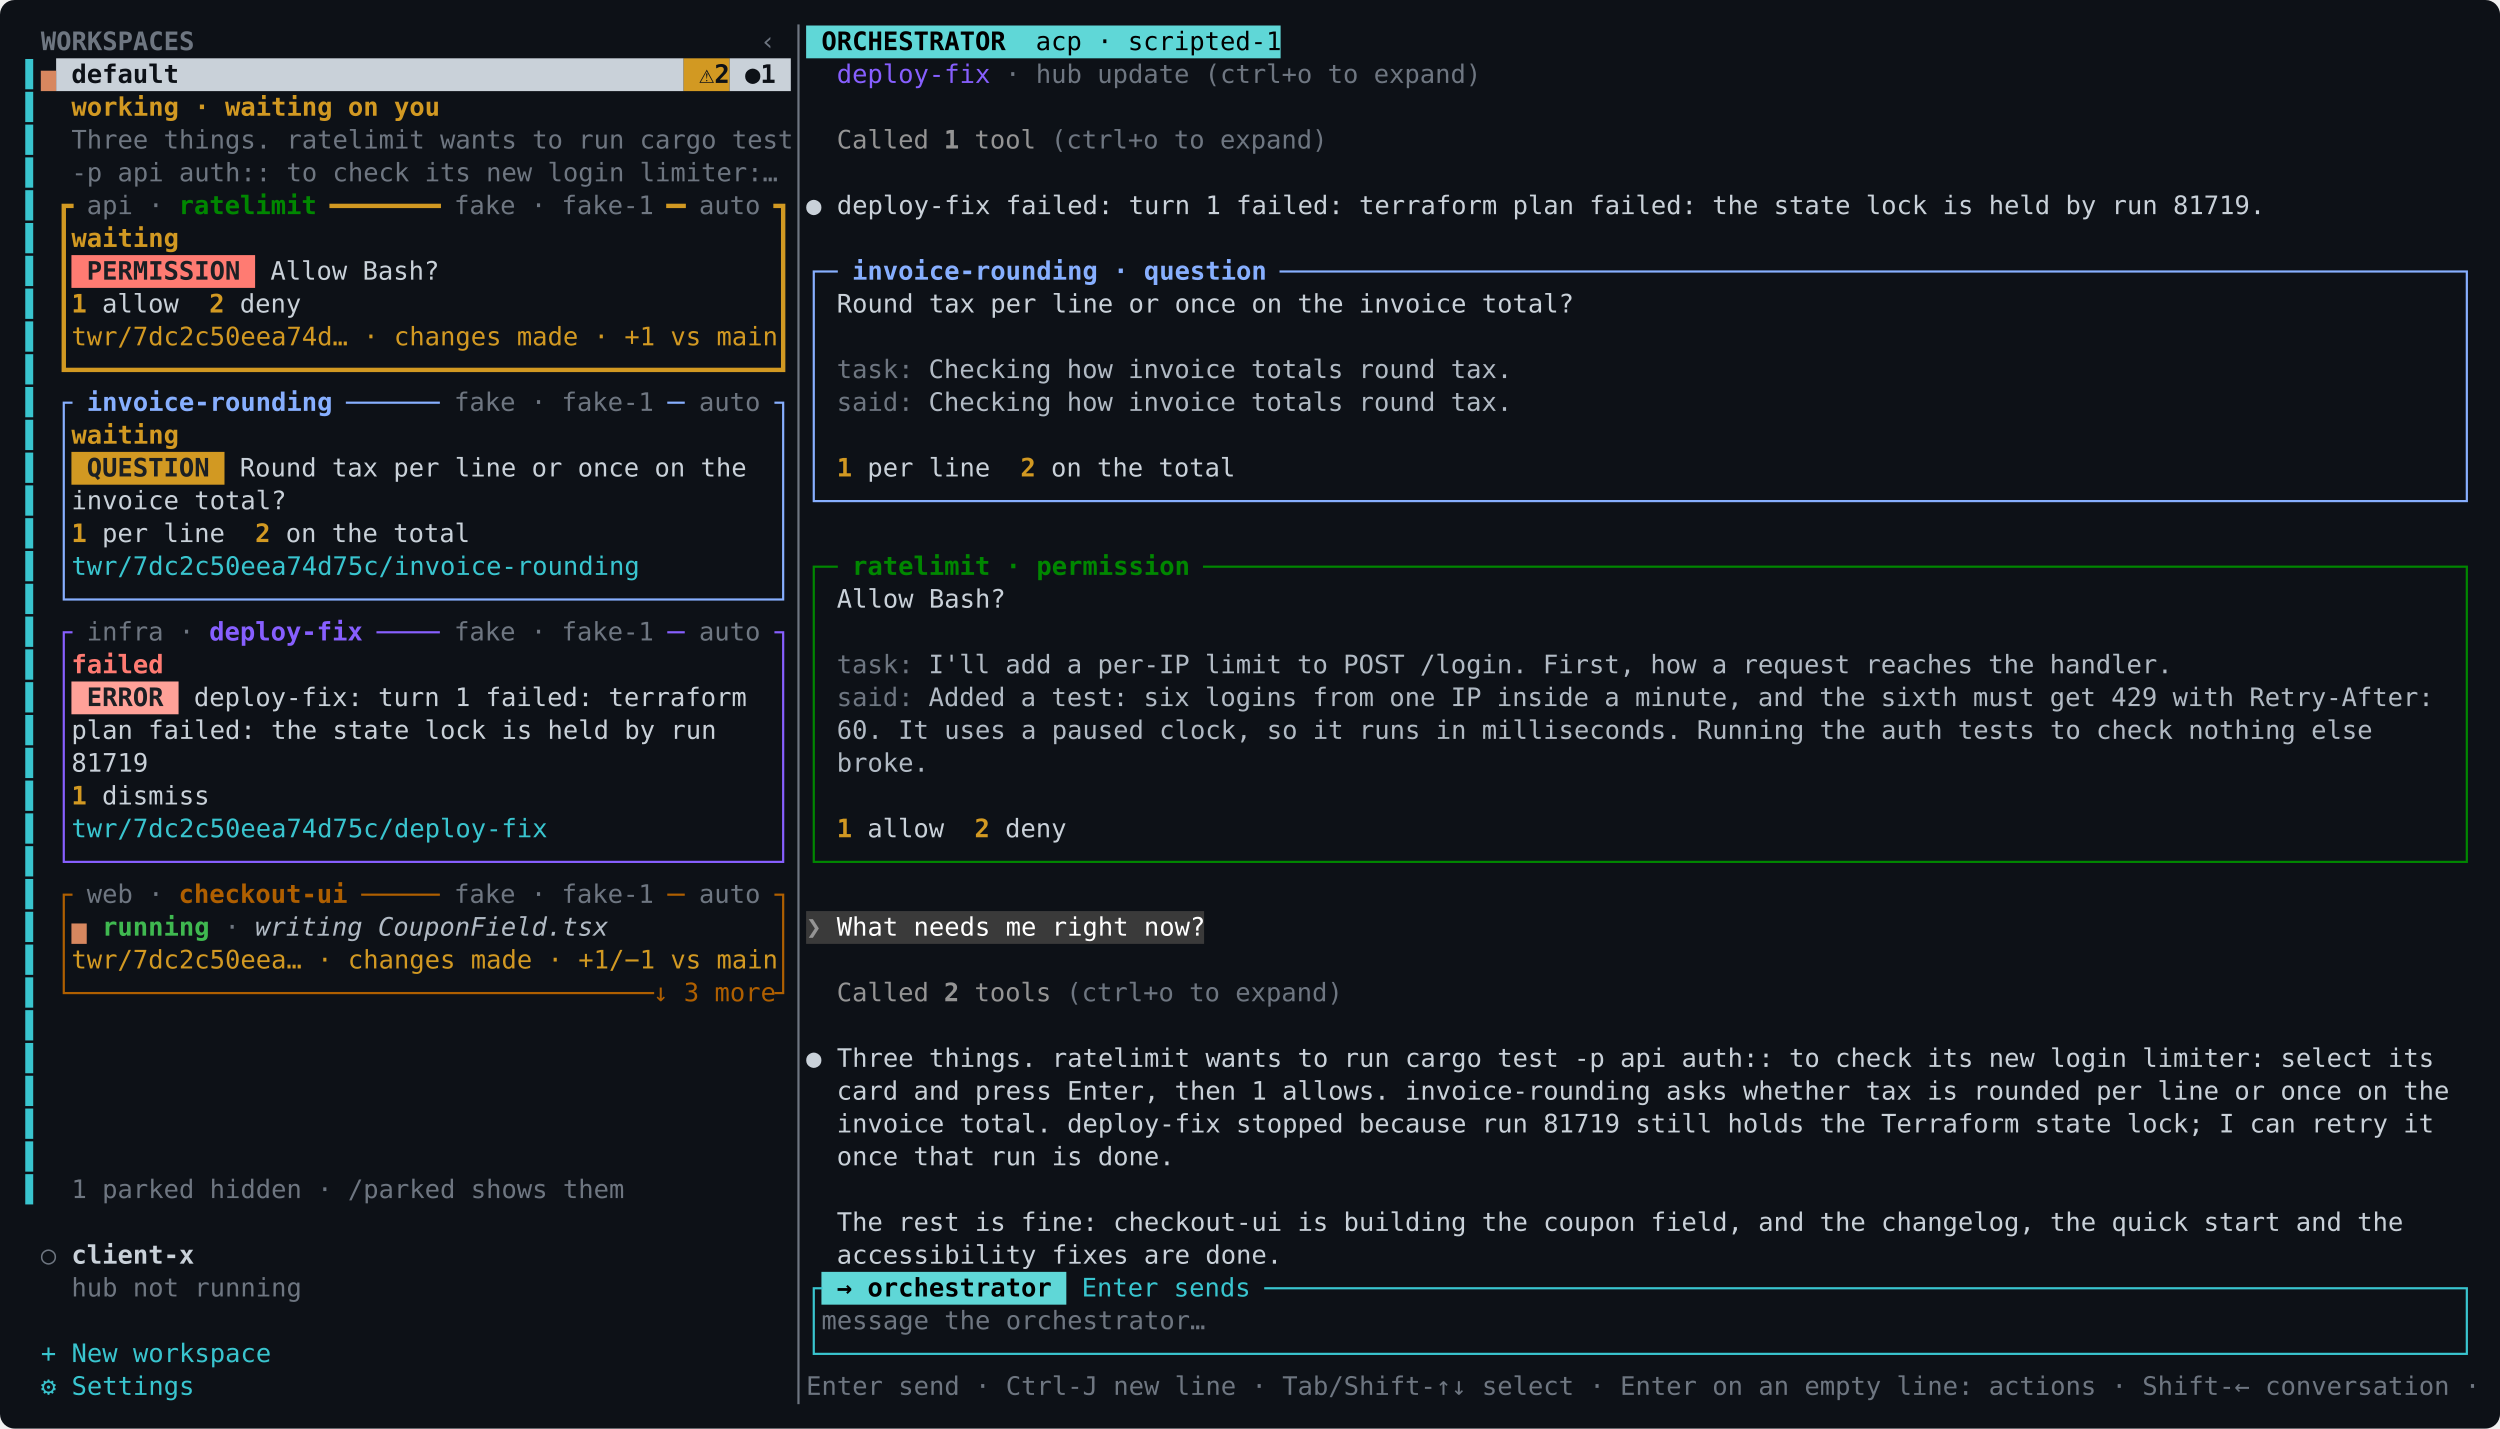
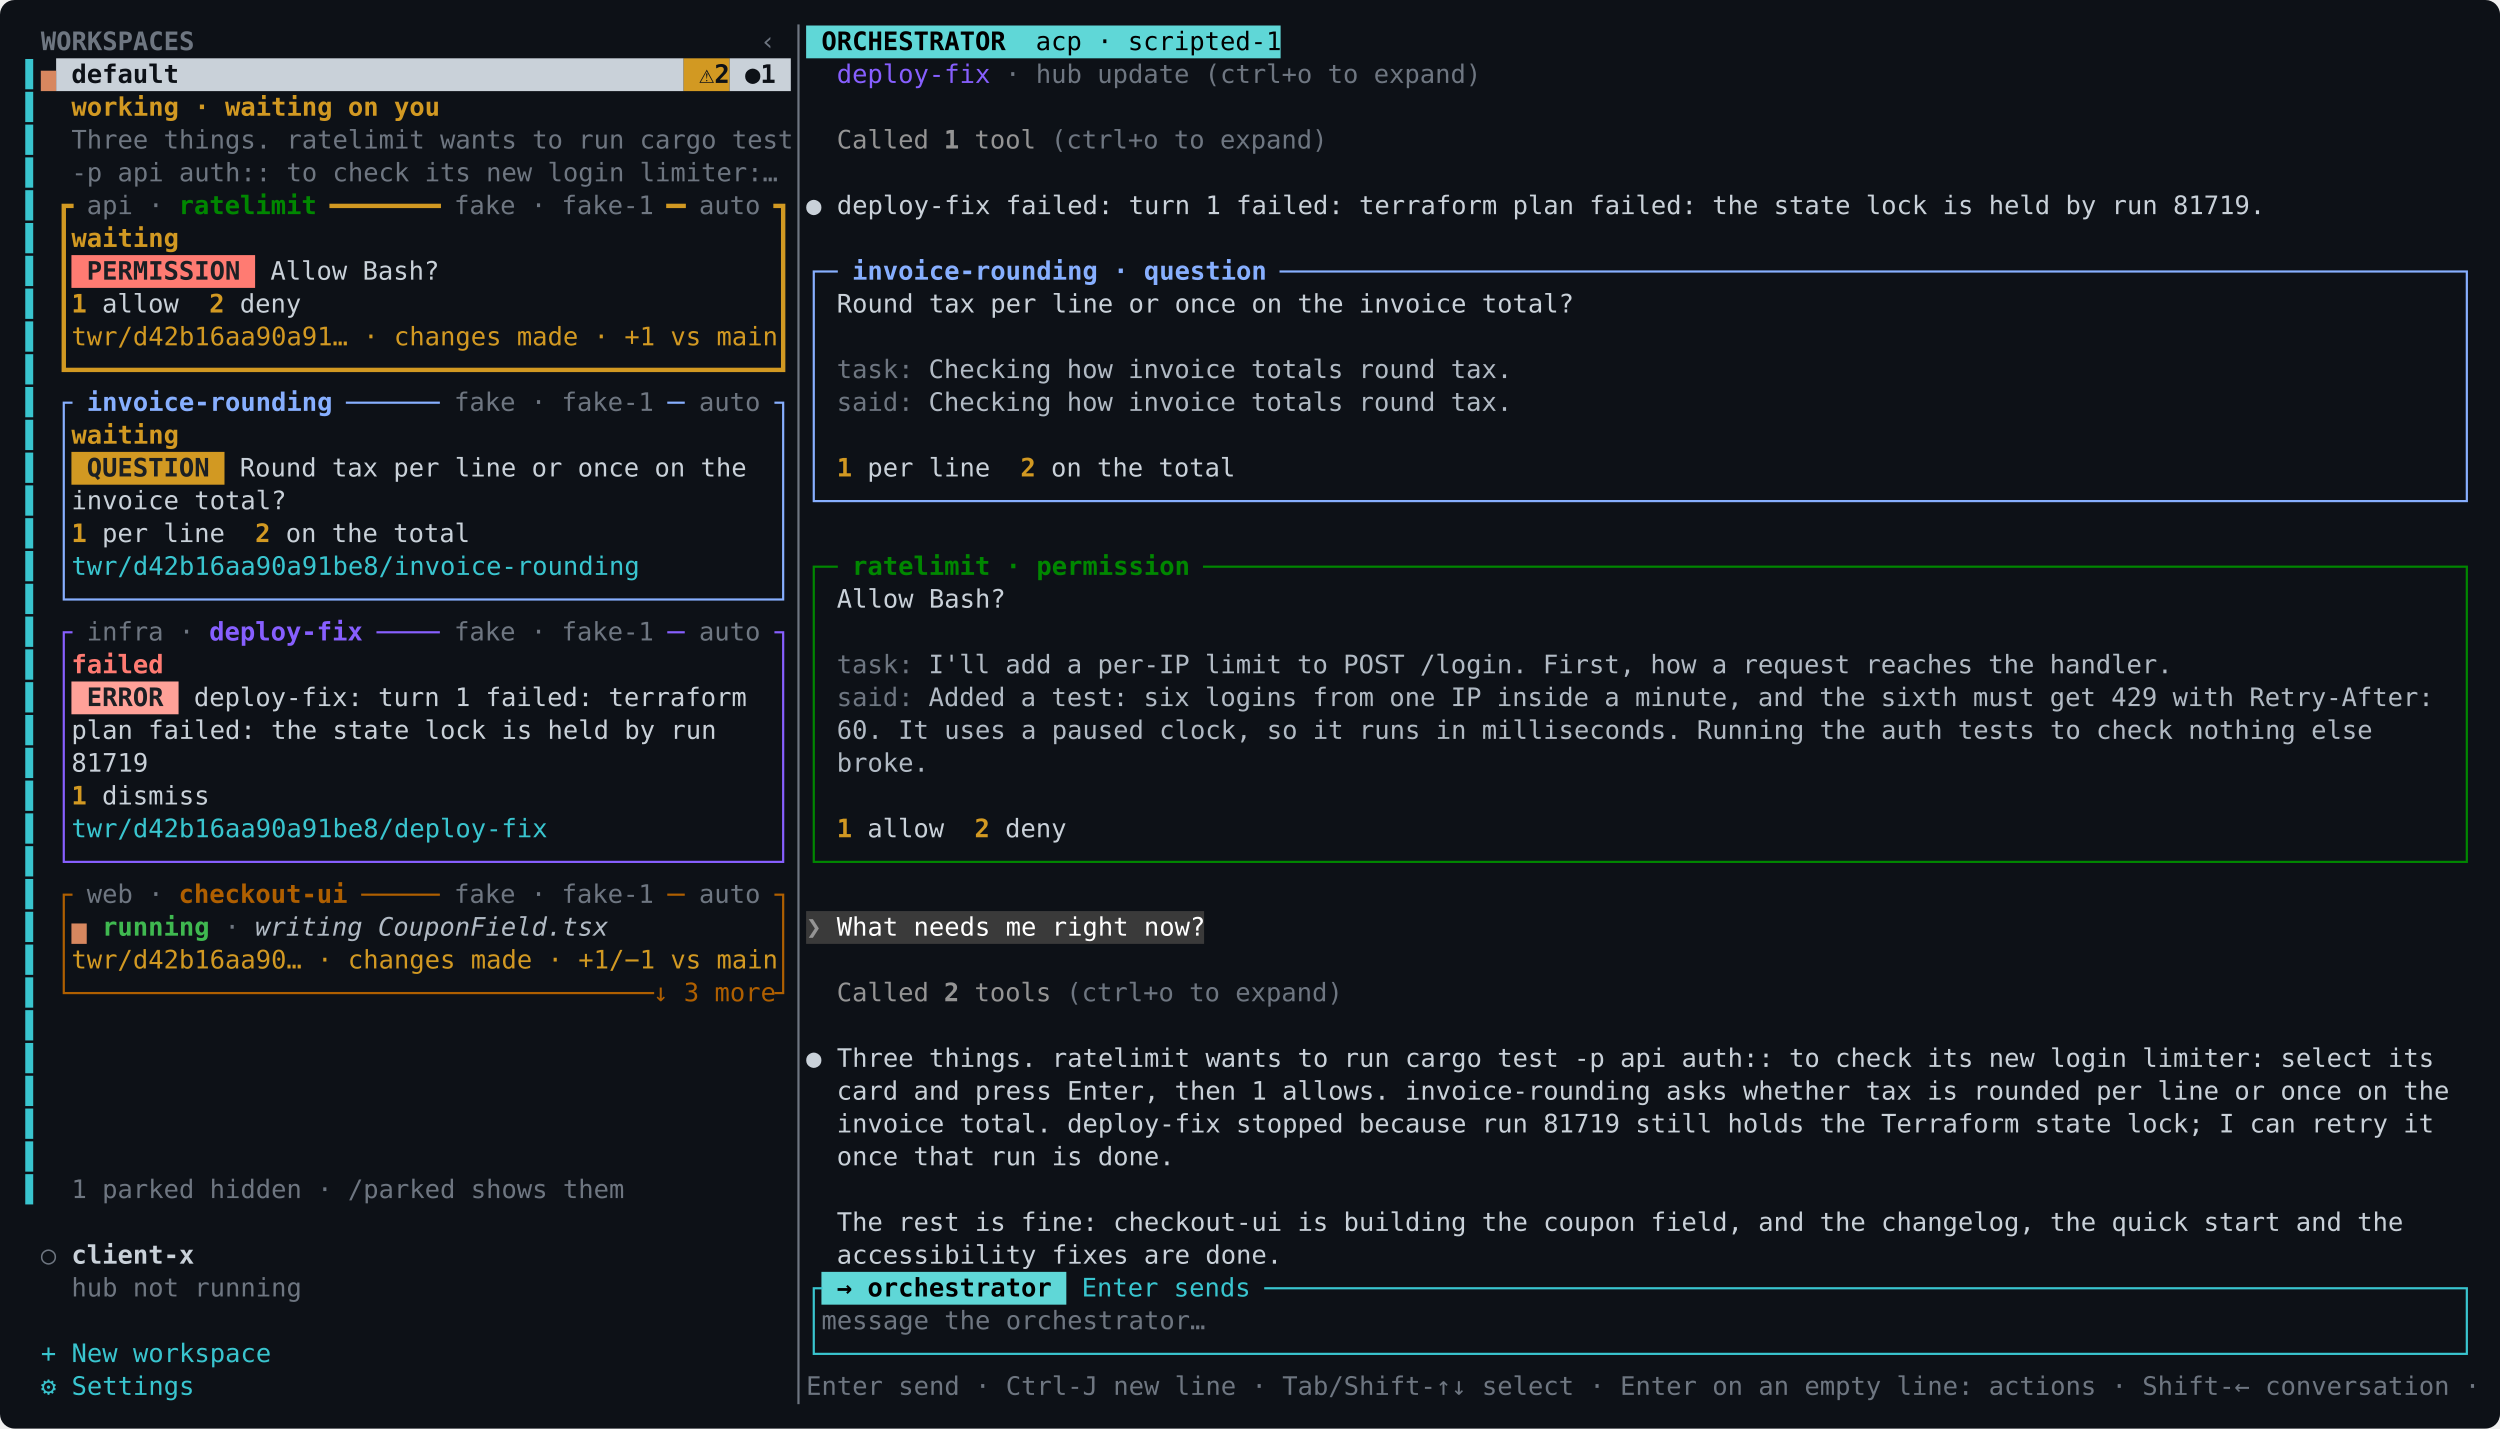
<svg xmlns="http://www.w3.org/2000/svg" width="1372" height="784" viewBox="0 0 1372 784" role="img" aria-label="twr stack view: the conversation with the orchestrator, and the worker thread cards with a permission and a question">
  <style>text{font-family:ui-monospace, SFMono-Regular, 'SF Mono', Menlo, Consolas, 'DejaVu Sans Mono', 'Liberation Mono', monospace;font-size:14px;white-space:pre}.b{font-weight:bold}.d{opacity:.55}.i{font-style:italic}.u{text-decoration:underline}</style>
  <rect width="100%" height="100%" rx="8" fill="#0d1117" />
  <rect x="442.4" y="14" width="260.4" height="18" fill="#5fd7d7" />
  <rect x="30.8" y="32" width="344.4" height="18" fill="#c9d1d9" />
  <rect x="375.2" y="32" width="25.2" height="18" fill="#d29922" />
  <rect x="400.4" y="32" width="33.6" height="18" fill="#c9d1d9" />
  <rect x="39.2" y="140" width="100.8" height="18" fill="#ff7b72" />
  <rect x="39.2" y="248" width="84" height="18" fill="#d29922" />
  <rect x="39.2" y="374" width="58.8" height="18" fill="#ffa198" />
  <rect x="442.4" y="500" width="218.4" height="18" fill="#3a3a3a" />
  <rect x="450.8" y="698" width="134.4" height="18" fill="#5fd7d7" />
  <rect x="22.4" y="38.8" width="8.4" height="11.2" fill="#d7875f" />
  <rect x="39.2" y="506.8" width="8.4" height="11.2" fill="#d7875f" />
  <path d="M446.6 311H459.2M660.8 311H1353.8M446.6 473H1353.8M446.6 311V473M1353.8 311V473" stroke="#008700" stroke-width="1.2" fill="none" stroke-linecap="square" />
  <path d="M446.6 707H450.8M694.4 707H1353.8M446.6 743H1353.8M446.6 707V743M1353.8 707V743" stroke="#39c5cf" stroke-width="1.2" fill="none" stroke-linecap="square" />
  <path d="M438.2 14V770" stroke="#6e7681" stroke-width="1.2" fill="none" stroke-linecap="square" />
  <path d="M35 347H39.2M207.2 347H240.8M366.8 347H375.2M425.6 347H429.8M35 473H429.8M35 347V473M429.8 347V473" stroke="#875fff" stroke-width="1.2" fill="none" stroke-linecap="square" />
  <path d="M446.6 149H459.2M702.8 149H1353.8M35 221H39.2M190.4 221H240.8M366.8 221H375.2M425.6 221H429.8M446.6 275H1353.8M35 329H429.8M446.6 149V275M1353.8 149V275M35 221V329M429.8 221V329" stroke="#87afff" stroke-width="1.2" fill="none" stroke-linecap="square" />
  <path d="M35 491H39.2M198.8 491H240.8M366.8 491H375.2M425.6 491H429.8M35 545H358.4M425.6 545H429.8M35 491V545M429.8 491V545" stroke="#af5f00" stroke-width="1.2" fill="none" stroke-linecap="square" />
  <path d="M35 113H39.2M182 113H240.8M366.8 113H375.2M425.6 113H429.8M35 203H429.8M35 113V203M429.8 113V203" stroke="#d29922" stroke-width="2.4" fill="none" stroke-linecap="square" />
  <text x="22.4" y="27.5" fill="#6e7681" class="b" textLength="84">WORKSPACES</text>
  <text x="417.2" y="27.5" fill="#6e7681">‹</text>
  <text x="450.8" y="27.5" fill="#000000" class="b" textLength="100.8">ORCHESTRATOR</text>
  <text x="568.4" y="27.5" fill="#000000" textLength="134.4">acp · scripted-1</text>
  <text x="14" y="45.5" fill="#39c5cf">▌</text>
  <text x="39.2" y="45.5" fill="#0d1117" class="b" textLength="58.8">default</text>
  <text x="383.6" y="45.5" fill="#0d1117" class="b" textLength="42">⚠2 ●1</text>
  <text x="459.2" y="45.5" fill="#875fff" textLength="84">deploy-fix</text>
  <text x="551.6" y="45.5" fill="#6e7681" textLength="260.4">· hub update (ctrl+o to expand)</text>
  <text x="14" y="63.5" fill="#39c5cf">▌</text>
  <text x="39.2" y="63.5" fill="#d29922" class="b" textLength="201.6">working · waiting on you</text>
  <text x="14" y="81.5" fill="#39c5cf">▌</text>
  <text x="39.2" y="81.5" fill="#6e7681" textLength="394.8">Three things. ratelimit wants to run cargo test</text>
  <text x="459.2" y="81.5" fill="#949494" textLength="50.4">Called</text>
  <text x="518" y="81.5" fill="#949494" class="b">1</text>
  <text x="534.8" y="81.5" fill="#949494" textLength="33.6">tool</text>
  <text x="576.8" y="81.5" fill="#6e7681" textLength="151.2">(ctrl+o to expand)</text>
  <text x="14" y="99.5" fill="#39c5cf">▌</text>
  <text x="39.2" y="99.5" fill="#6e7681" textLength="386.4">-p api auth:: to check its new login limiter:…</text>
  <text x="14" y="117.5" fill="#39c5cf">▌</text>
  <text x="47.6" y="117.5" fill="#6e7681" textLength="42">api ·</text>
  <text x="98" y="117.5" fill="#008700" class="b" textLength="75.6">ratelimit</text>
  <text x="249.2" y="117.5" fill="#6e7681" textLength="109.2">fake · fake-1</text>
  <text x="383.6" y="117.5" fill="#6e7681" textLength="33.6">auto</text>
  <text x="442.4" y="117.5" fill="#c9d1d9" textLength="798">● deploy-fix failed: turn 1 failed: terraform plan failed: the state lock is held by run 81719.</text>
  <text x="14" y="135.5" fill="#39c5cf">▌</text>
  <text x="39.2" y="135.5" fill="#d29922" class="b" textLength="58.8">waiting</text>
  <text x="14" y="153.5" fill="#39c5cf">▌</text>
  <text x="47.6" y="153.5" fill="#1b1f24" class="b" textLength="84">PERMISSION</text>
  <text x="148.4" y="153.5" fill="#c9d1d9" textLength="92.4">Allow Bash?</text>
  <text x="467.6" y="153.5" fill="#87afff" class="b" textLength="226.8">invoice-rounding · question</text>
  <text x="14" y="171.5" fill="#39c5cf">▌</text>
  <text x="39.2" y="171.5" fill="#d29922" class="b">1</text>
  <text x="56" y="171.5" fill="#c9d1d9" textLength="42">allow</text>
  <text x="114.8" y="171.5" fill="#d29922" class="b">2</text>
  <text x="131.6" y="171.5" fill="#c9d1d9" textLength="33.6">deny</text>
  <text x="459.2" y="171.5" fill="#c9d1d9" textLength="403.2">Round tax per line or once on the invoice total?</text>
  <text x="14" y="189.5" fill="#39c5cf">▌</text>
-   <text x="39.2" y="189.5" fill="#d29922" textLength="386.4">twr/7dc2c50eea74d… · changes made · +1 vs main</text>
+   <text x="39.2" y="189.5" fill="#d29922" textLength="386.4">twr/d42b16aa90a91… · changes made · +1 vs main</text>
  <text x="14" y="207.5" fill="#39c5cf">▌</text>
  <text x="459.2" y="207.5" fill="#6e7681" textLength="42">task:</text>
  <text x="509.6" y="207.5" fill="#b1bac4" textLength="319.2">Checking how invoice totals round tax.</text>
  <text x="14" y="225.5" fill="#39c5cf">▌</text>
  <text x="47.6" y="225.5" fill="#87afff" class="b" textLength="134.4">invoice-rounding</text>
  <text x="249.2" y="225.5" fill="#6e7681" textLength="109.2">fake · fake-1</text>
  <text x="383.6" y="225.5" fill="#6e7681" textLength="33.6">auto</text>
  <text x="459.2" y="225.5" fill="#6e7681" textLength="42">said:</text>
  <text x="509.6" y="225.5" fill="#b1bac4" textLength="319.2">Checking how invoice totals round tax.</text>
  <text x="14" y="243.5" fill="#39c5cf">▌</text>
  <text x="39.2" y="243.5" fill="#d29922" class="b" textLength="58.8">waiting</text>
  <text x="14" y="261.5" fill="#39c5cf">▌</text>
  <text x="47.6" y="261.5" fill="#1b1f24" class="b" textLength="67.2">QUESTION</text>
  <text x="131.6" y="261.5" fill="#c9d1d9" textLength="277.2">Round tax per line or once on the</text>
  <text x="459.2" y="261.5" fill="#d29922" class="b">1</text>
  <text x="476" y="261.5" fill="#c9d1d9" textLength="67.2">per line</text>
  <text x="560" y="261.5" fill="#d29922" class="b">2</text>
  <text x="576.8" y="261.5" fill="#c9d1d9" textLength="100.8">on the total</text>
  <text x="14" y="279.5" fill="#39c5cf">▌</text>
  <text x="39.2" y="279.5" fill="#c9d1d9" textLength="117.6">invoice total?</text>
  <text x="14" y="297.5" fill="#39c5cf">▌</text>
  <text x="39.2" y="297.5" fill="#d29922" class="b">1</text>
  <text x="56" y="297.5" fill="#c9d1d9" textLength="67.2">per line</text>
  <text x="140" y="297.5" fill="#d29922" class="b">2</text>
  <text x="156.8" y="297.5" fill="#c9d1d9" textLength="100.8">on the total</text>
  <text x="14" y="315.5" fill="#39c5cf">▌</text>
-   <text x="39.2" y="315.5" fill="#39c5cf" textLength="310.8">twr/7dc2c50eea74d75c/invoice-rounding</text>
+   <text x="39.2" y="315.5" fill="#39c5cf" textLength="310.8">twr/d42b16aa90a91be8/invoice-rounding</text>
  <text x="467.6" y="315.5" fill="#008700" class="b" textLength="184.8">ratelimit · permission</text>
  <text x="14" y="333.5" fill="#39c5cf">▌</text>
  <text x="459.2" y="333.5" fill="#c9d1d9" textLength="92.4">Allow Bash?</text>
  <text x="14" y="351.5" fill="#39c5cf">▌</text>
  <text x="47.6" y="351.5" fill="#6e7681" textLength="58.8">infra ·</text>
  <text x="114.8" y="351.5" fill="#875fff" class="b" textLength="84">deploy-fix</text>
  <text x="249.2" y="351.5" fill="#6e7681" textLength="109.2">fake · fake-1</text>
  <text x="383.6" y="351.5" fill="#6e7681" textLength="33.6">auto</text>
  <text x="14" y="369.5" fill="#39c5cf">▌</text>
  <text x="39.2" y="369.5" fill="#ff7b72" class="b" textLength="50.4">failed</text>
  <text x="459.2" y="369.5" fill="#6e7681" textLength="42">task:</text>
  <text x="509.6" y="369.5" fill="#b1bac4" textLength="680.4">I'll add a per-IP limit to POST /login. First, how a request reaches the handler.</text>
  <text x="14" y="387.5" fill="#39c5cf">▌</text>
  <text x="47.6" y="387.5" fill="#1b1f24" class="b" textLength="42">ERROR</text>
  <text x="106.4" y="387.5" fill="#c9d1d9" textLength="302.4">deploy-fix: turn 1 failed: terraform</text>
  <text x="459.2" y="387.5" fill="#6e7681" textLength="42">said:</text>
  <text x="509.6" y="387.5" fill="#b1bac4" textLength="823.2">Added a test: six logins from one IP inside a minute, and the sixth must get 429 with Retry-After:</text>
  <text x="14" y="405.5" fill="#39c5cf">▌</text>
  <text x="39.2" y="405.5" fill="#c9d1d9" textLength="352.8">plan failed: the state lock is held by run</text>
  <text x="459.2" y="405.5" fill="#b1bac4" textLength="840">60. It uses a paused clock, so it runs in milliseconds. Running the auth tests to check nothing else</text>
  <text x="14" y="423.5" fill="#39c5cf">▌</text>
  <text x="39.2" y="423.5" fill="#c9d1d9" textLength="42">81719</text>
  <text x="459.2" y="423.5" fill="#b1bac4" textLength="50.4">broke.</text>
  <text x="14" y="441.5" fill="#39c5cf">▌</text>
  <text x="39.2" y="441.5" fill="#d29922" class="b">1</text>
  <text x="56" y="441.5" fill="#c9d1d9" textLength="58.8">dismiss</text>
  <text x="14" y="459.5" fill="#39c5cf">▌</text>
-   <text x="39.2" y="459.5" fill="#39c5cf" textLength="260.4">twr/7dc2c50eea74d75c/deploy-fix</text>
+   <text x="39.2" y="459.5" fill="#39c5cf" textLength="260.4">twr/d42b16aa90a91be8/deploy-fix</text>
  <text x="459.2" y="459.5" fill="#d29922" class="b">1</text>
  <text x="476" y="459.5" fill="#c9d1d9" textLength="42">allow</text>
  <text x="534.8" y="459.5" fill="#d29922" class="b">2</text>
  <text x="551.6" y="459.5" fill="#c9d1d9" textLength="33.6">deny</text>
  <text x="14" y="477.5" fill="#39c5cf">▌</text>
  <text x="14" y="495.5" fill="#39c5cf">▌</text>
  <text x="47.6" y="495.5" fill="#6e7681" textLength="42">web ·</text>
  <text x="98" y="495.5" fill="#af5f00" class="b" textLength="92.4">checkout-ui</text>
  <text x="249.2" y="495.5" fill="#6e7681" textLength="109.2">fake · fake-1</text>
  <text x="383.6" y="495.5" fill="#6e7681" textLength="33.6">auto</text>
  <text x="14" y="513.5" fill="#39c5cf">▌</text>
  <text x="56" y="513.5" fill="#3fb950" class="b" textLength="58.8">running</text>
  <text x="123.2" y="513.5" fill="#6e7681">·</text>
  <text x="140" y="513.5" fill="#b1bac4" class="i" textLength="193.2">writing CouponField.tsx</text>
  <text x="442.4" y="513.5" fill="#949494">❯</text>
  <text x="459.2" y="513.5" fill="#ffffff" textLength="201.6">What needs me right now?</text>
  <text x="14" y="531.5" fill="#39c5cf">▌</text>
-   <text x="39.2" y="531.5" fill="#d29922" textLength="386.4">twr/7dc2c50eea… · changes made · +1/−1 vs main</text>
+   <text x="39.2" y="531.5" fill="#d29922" textLength="386.4">twr/d42b16aa90… · changes made · +1/−1 vs main</text>
  <text x="14" y="549.5" fill="#39c5cf">▌</text>
  <text x="358.4" y="549.5" fill="#af5f00" textLength="67.2">↓ 3 more</text>
  <text x="459.2" y="549.5" fill="#949494" textLength="50.4">Called</text>
  <text x="518" y="549.5" fill="#949494" class="b">2</text>
  <text x="534.8" y="549.5" fill="#949494" textLength="42">tools</text>
  <text x="585.2" y="549.5" fill="#6e7681" textLength="151.2">(ctrl+o to expand)</text>
  <text x="14" y="567.5" fill="#39c5cf">▌</text>
  <text x="14" y="585.5" fill="#39c5cf">▌</text>
  <text x="442.4" y="585.5" fill="#c9d1d9" textLength="890.4">● Three things. ratelimit wants to run cargo test -p api auth:: to check its new login limiter: select its</text>
  <text x="14" y="603.5" fill="#39c5cf">▌</text>
  <text x="459.2" y="603.5" fill="#c9d1d9" textLength="882">card and press Enter, then 1 allows. invoice-rounding asks whether tax is rounded per line or once on the</text>
  <text x="14" y="621.5" fill="#39c5cf">▌</text>
  <text x="459.2" y="621.5" fill="#c9d1d9" textLength="873.6">invoice total. deploy-fix stopped because run 81719 still holds the Terraform state lock; I can retry it</text>
  <text x="14" y="639.5" fill="#39c5cf">▌</text>
  <text x="459.2" y="639.5" fill="#c9d1d9" textLength="184.8">once that run is done.</text>
  <text x="14" y="657.5" fill="#39c5cf">▌</text>
  <text x="39.2" y="657.5" fill="#6e7681" textLength="302.4">1 parked hidden · /parked shows them</text>
  <text x="459.2" y="675.5" fill="#c9d1d9" textLength="856.8">The rest is fine: checkout-ui is building the coupon field, and the changelog, the quick start and the</text>
  <text x="22.4" y="693.5" fill="#6e7681">○</text>
  <text x="39.2" y="693.5" fill="#c9d1d9" class="b" textLength="67.2">client-x</text>
  <text x="459.2" y="693.5" fill="#c9d1d9" textLength="243.6">accessibility fixes are done.</text>
  <text x="39.2" y="711.5" fill="#6e7681" textLength="126">hub not running</text>
  <text x="459.2" y="711.5" fill="#000000" class="b" textLength="117.6">→ orchestrator</text>
  <text x="593.6" y="711.5" fill="#39c5cf" textLength="92.4">Enter sends</text>
  <text x="450.8" y="729.5" fill="#6e7681" textLength="210">message the orchestrator…</text>
  <text x="22.4" y="747.5" fill="#39c5cf" textLength="126">+ New workspace</text>
  <text x="22.4" y="765.5" fill="#39c5cf" textLength="84">⚙ Settings</text>
  <text x="442.4" y="765.5" fill="#6e7681" textLength="915.6">Enter send · Ctrl-J new line · Tab/Shift-↑↓ select · Enter on an empty line: actions · Shift-← conversation ·</text>
</svg>
